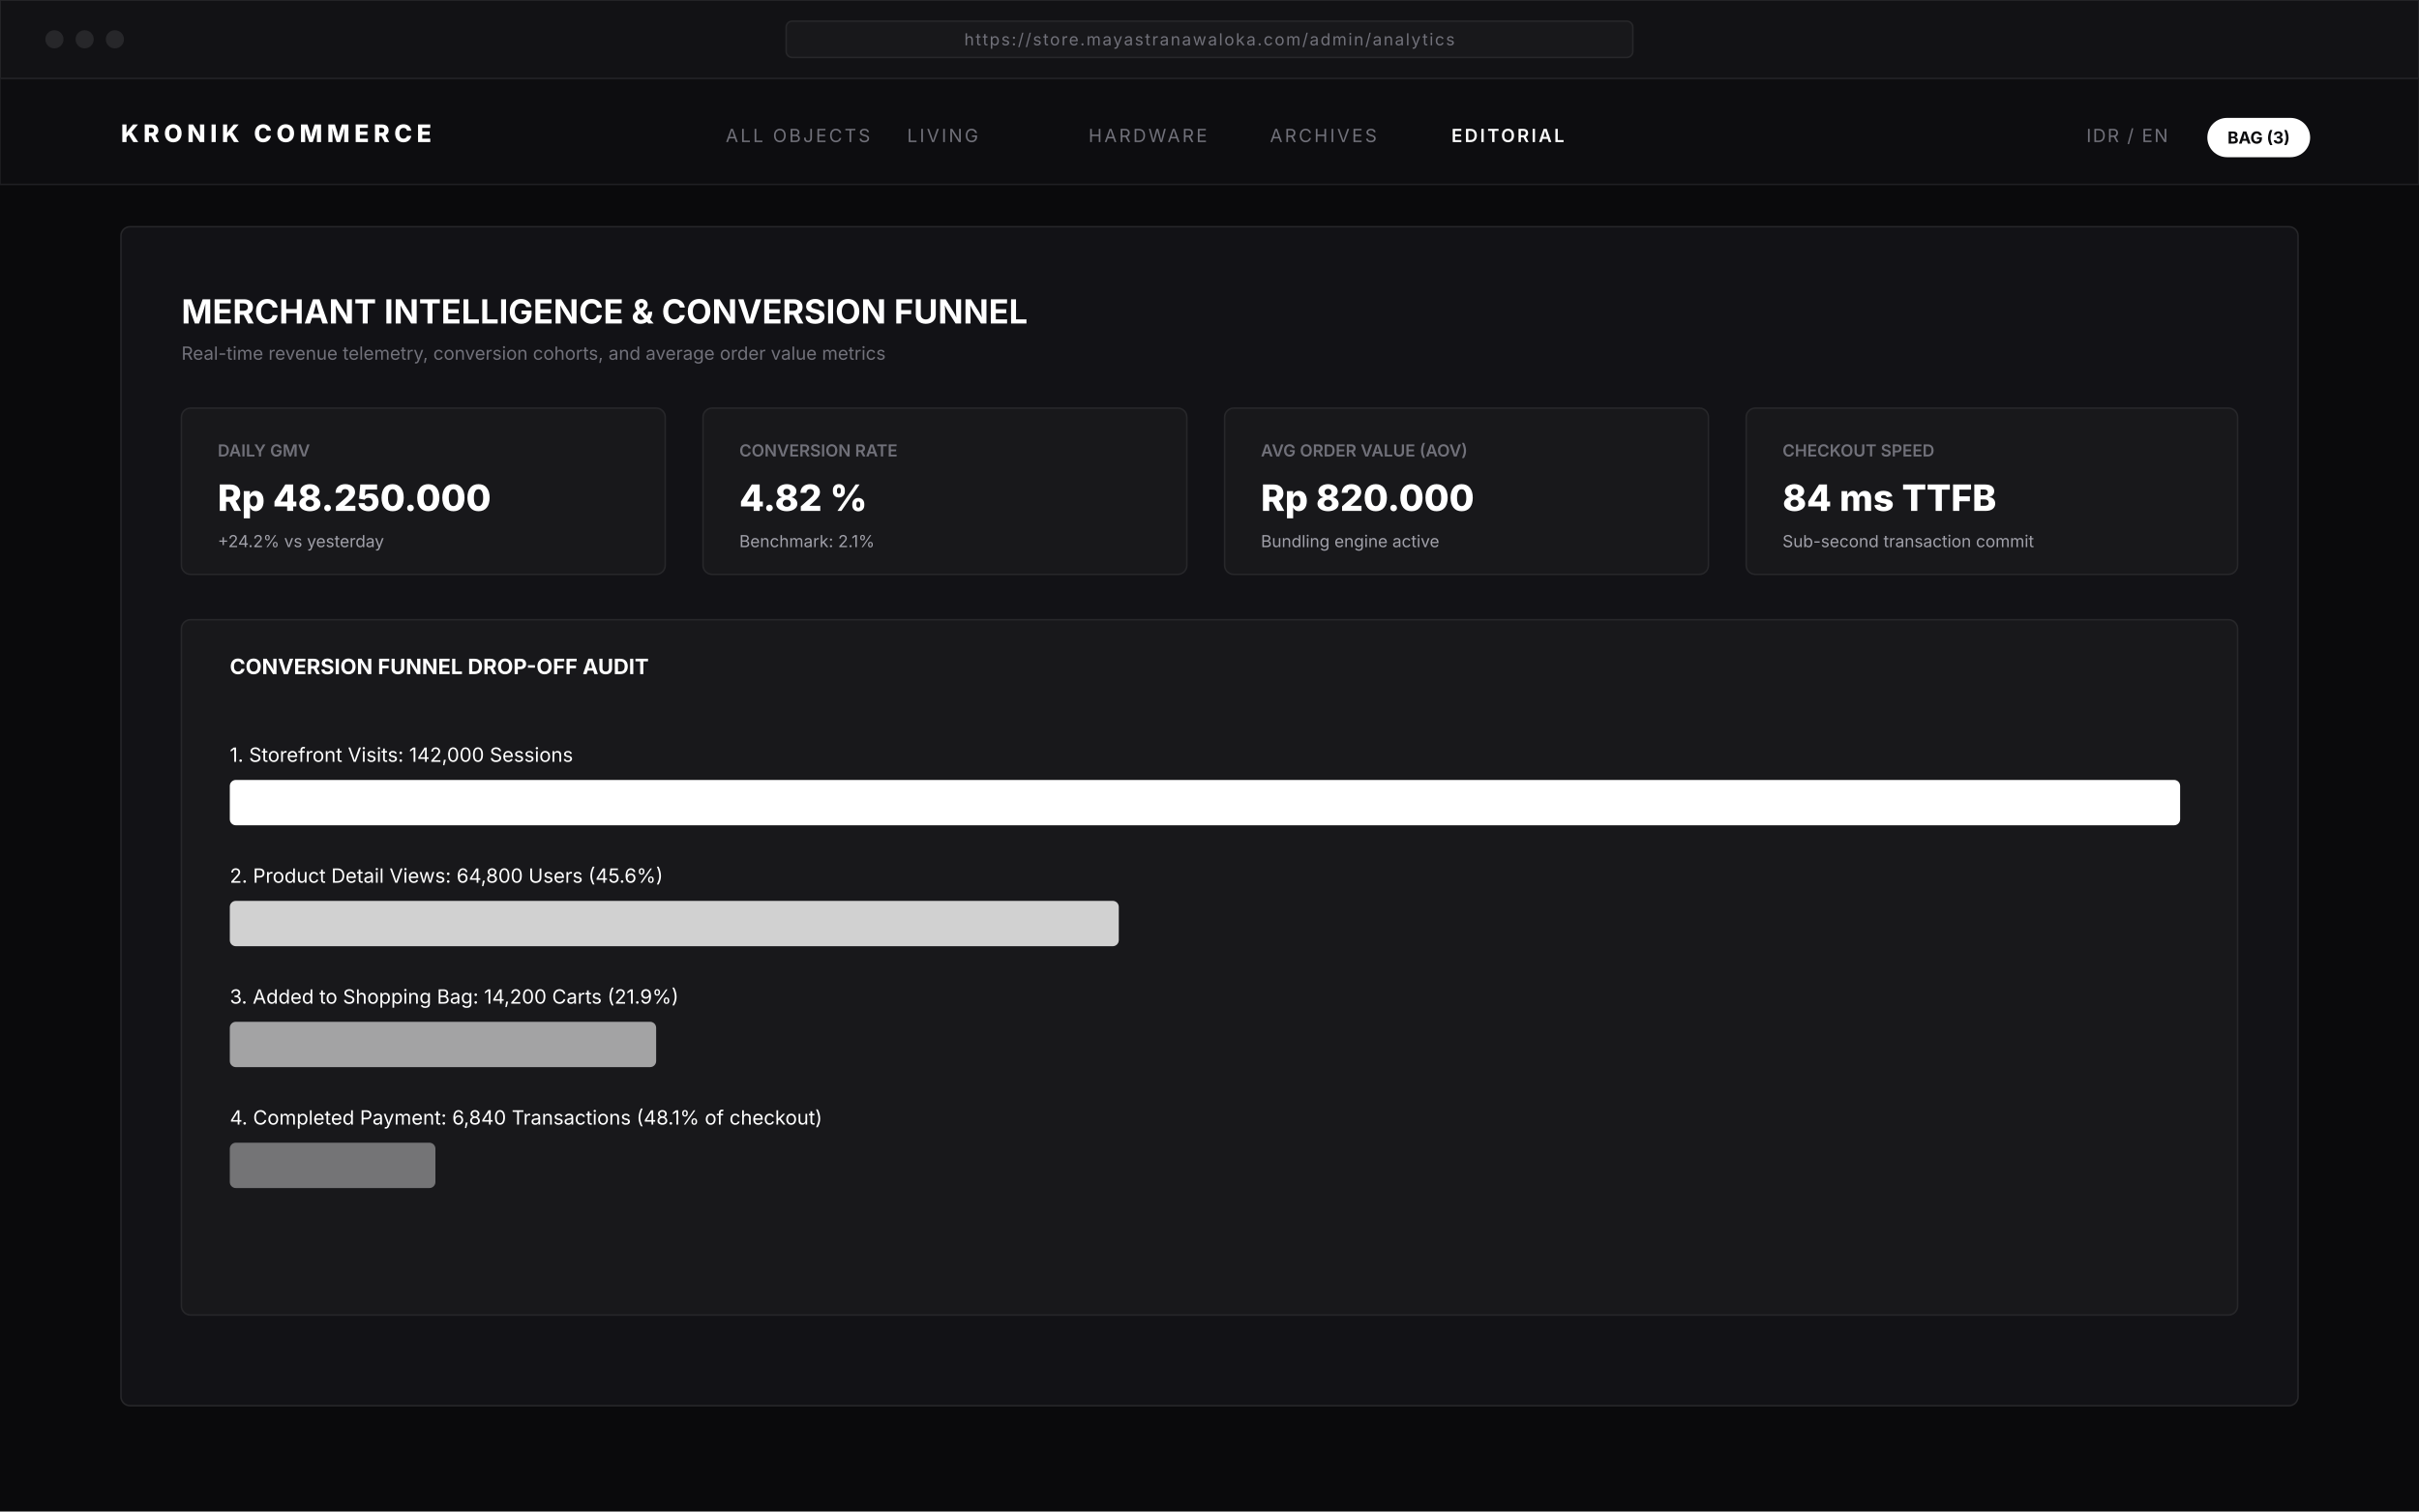
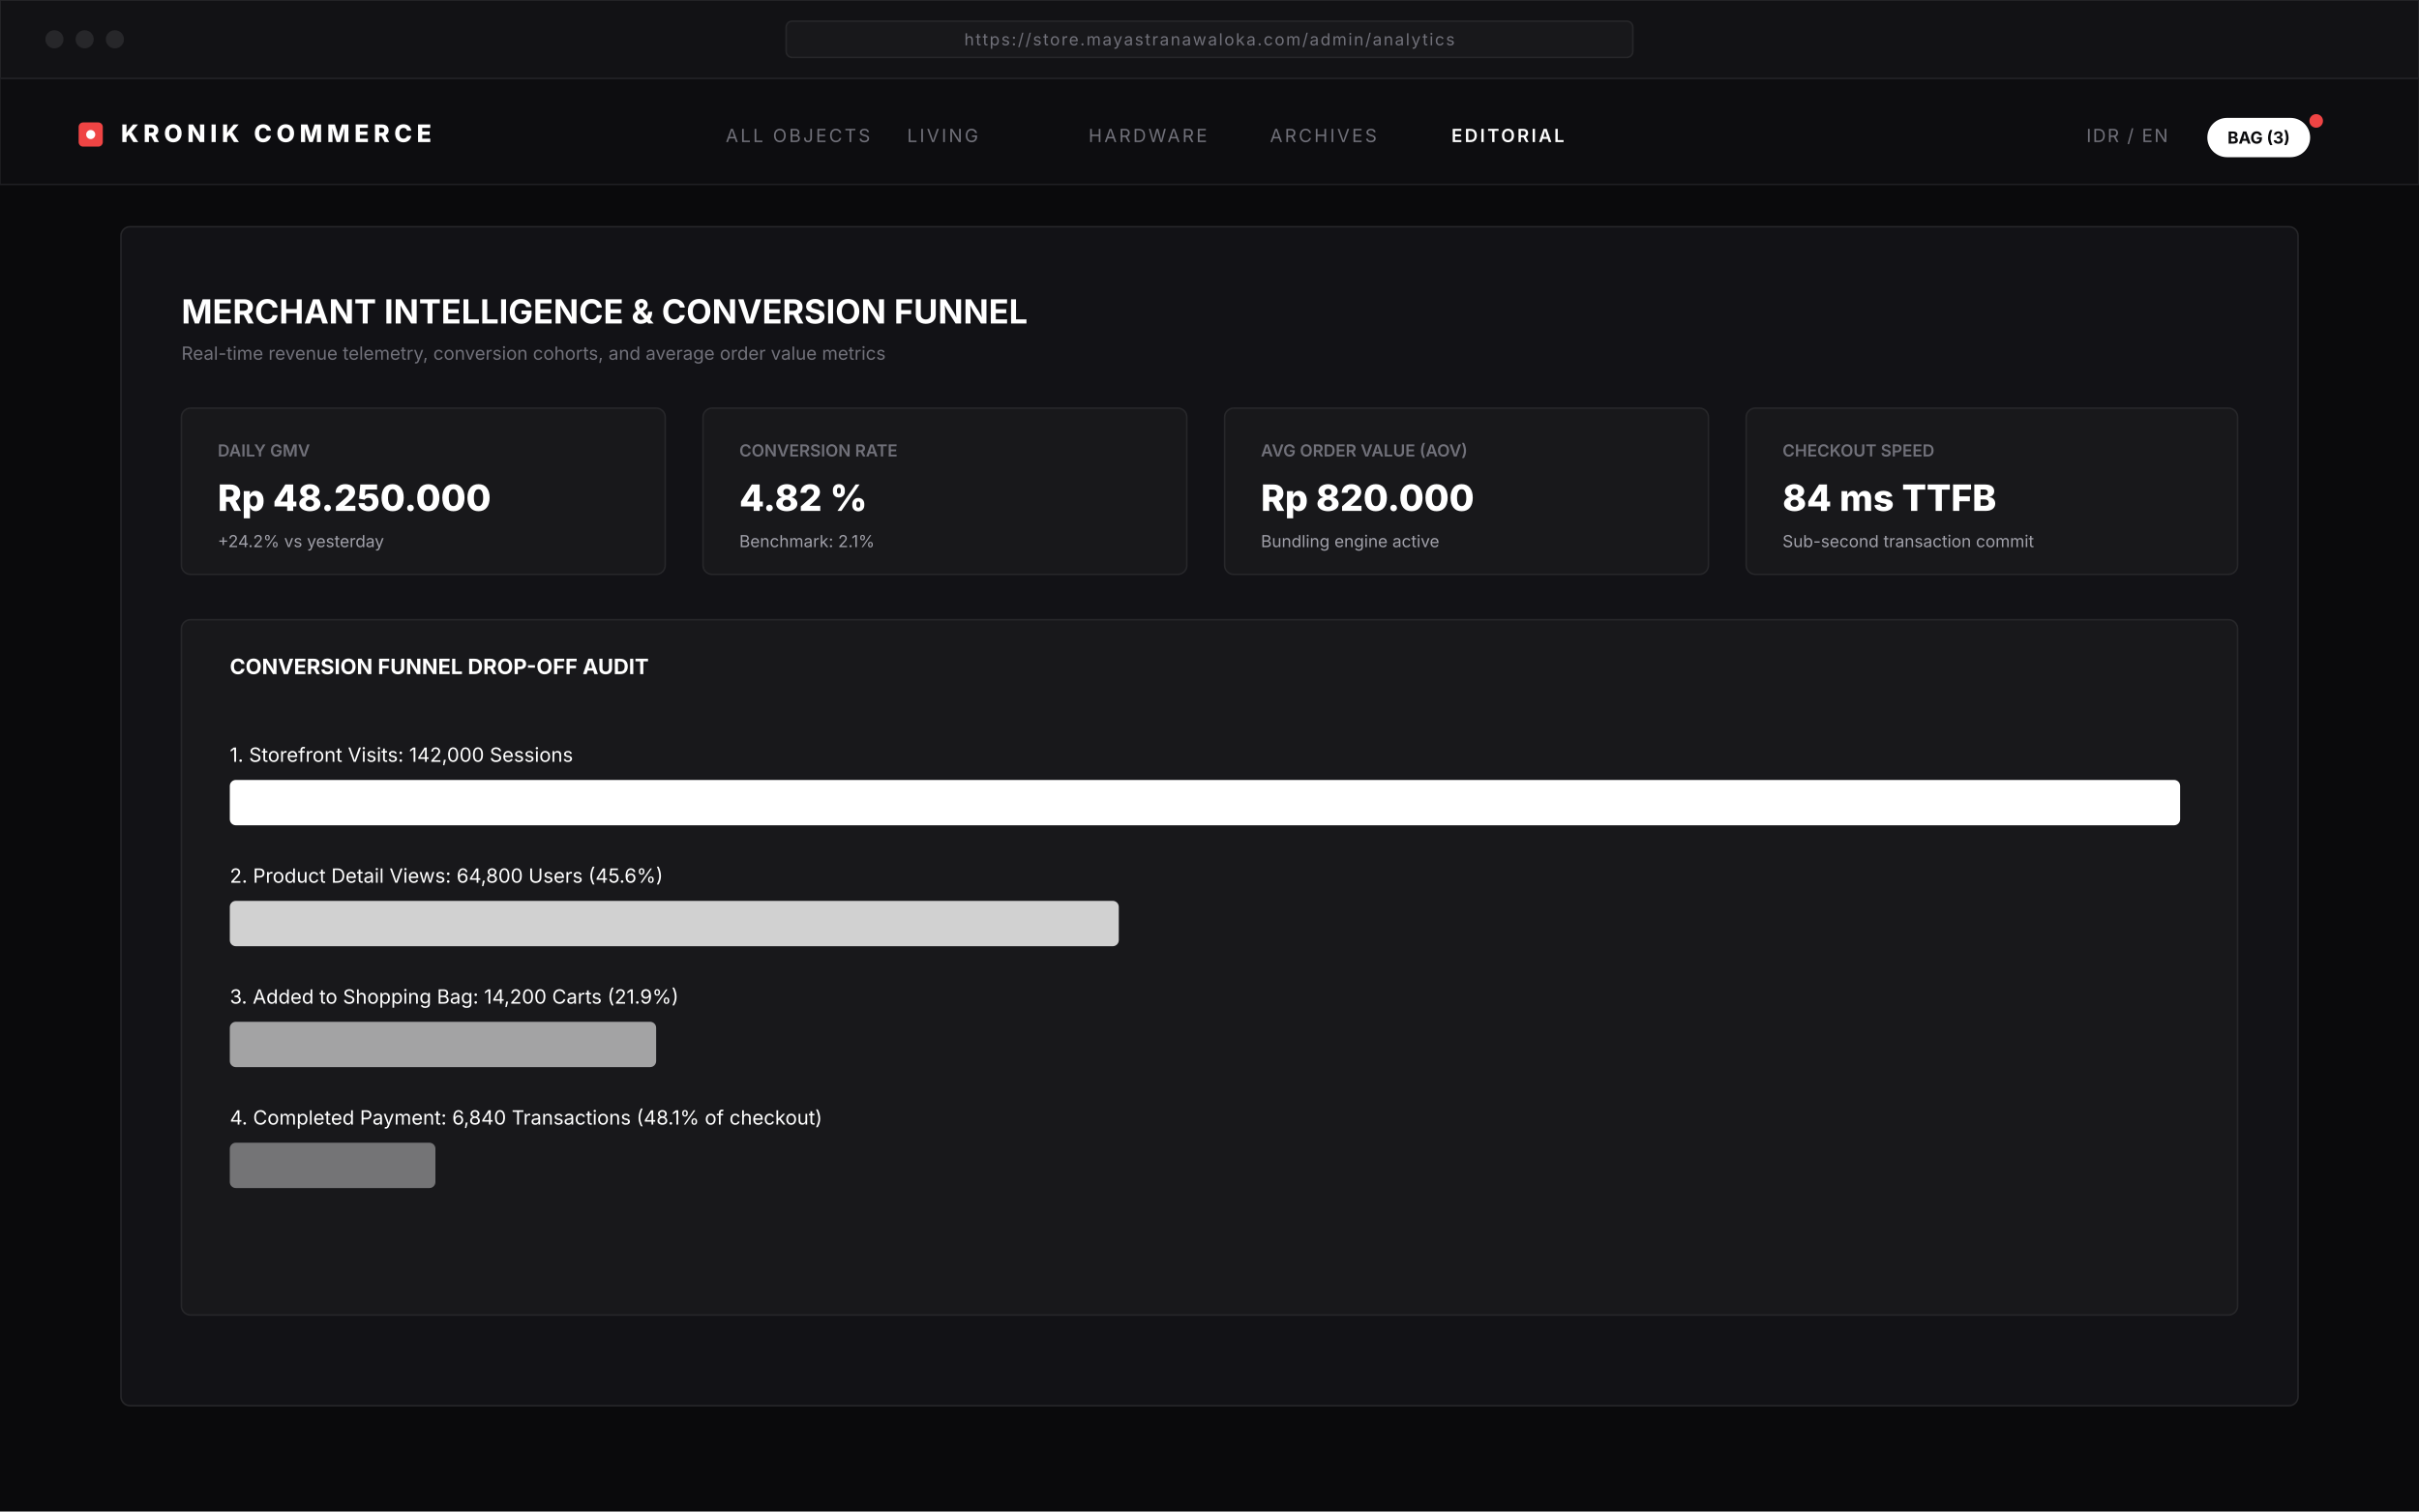
<svg xmlns="http://www.w3.org/2000/svg" viewBox="0 0 1600 1000" width="1600" height="1000" fill="none">
  <rect width="1600" height="1000" fill="#0a0a0c" />
  <rect width="1600" height="52" fill="#121215" stroke="#27272a" stroke-width="1" />
  <circle cx="36" cy="26" r="6" fill="#27272a" />
  <circle cx="56" cy="26" r="6" fill="#27272a" />
  <circle cx="76" cy="26" r="6" fill="#27272a" />
  <rect x="520" y="14" width="560" height="24" rx="4" fill="#18181b" stroke="#27272a" stroke-width="1" />
  <text x="800" y="30" fill="#71717a" font-family="-apple-system, BlinkMacSystemFont, sans-serif" font-size="11" text-anchor="middle" letter-spacing="1">https://store.mayastranawaloka.com/admin/analytics</text>
  <rect y="52" width="1600" height="70" fill="#0d0d10" stroke="#1f1f23" stroke-width="1" />
+   <rect x="52" y="81" width="16" height="16" rx="3" fill="#ef4444" />
+   <circle cx="60" cy="89" r="3" fill="#fefefe" />
  <text x="80" y="94" fill="#ffffff" font-family="-apple-system, BlinkMacSystemFont, sans-serif" font-size="16" font-weight="800" letter-spacing="3">KRONIK COMMERCE</text>
  <g transform="translate(480, 94)">
    <text x="0" y="0" fill="#71717a" font-family="-apple-system, BlinkMacSystemFont, sans-serif" font-size="12" letter-spacing="1.5">ALL OBJECTS</text>
    <text x="120" y="0" fill="#71717a" font-family="-apple-system, BlinkMacSystemFont, sans-serif" font-size="12" letter-spacing="1.5">LIVING</text>
    <text x="240" y="0" fill="#71717a" font-family="-apple-system, BlinkMacSystemFont, sans-serif" font-size="12" letter-spacing="1.5">HARDWARE</text>
    <text x="360" y="0" fill="#71717a" font-family="-apple-system, BlinkMacSystemFont, sans-serif" font-size="12" letter-spacing="1.5">ARCHIVES</text>
    <text x="480" y="0" fill="#ffffff" font-family="-apple-system, BlinkMacSystemFont, sans-serif" font-size="12" font-weight="600" letter-spacing="1.5">EDITORIAL</text>
  </g>
  <g transform="translate(1380, 94)">
    <text x="0" y="0" fill="#71717a" font-family="-apple-system, BlinkMacSystemFont, sans-serif" font-size="12" letter-spacing="1">IDR / EN</text>
    <rect x="80" y="-16" width="68" height="26" rx="13" fill="#ffffff" />
    <text x="114" y="1" fill="#0a0a0c" font-family="-apple-system, BlinkMacSystemFont, sans-serif" font-size="11" font-weight="700" text-anchor="middle">BAG (3)</text>
+     <circle cx="152" cy="-14" r="4.5" fill="#ef4444" />
  </g>
  <g transform="translate(80, 150)">
    <rect x="0" y="0" width="1440" height="780" rx="6" fill="#121216" stroke="#27272a" stroke-width="1" />
    <g transform="translate(40, 40)">
      <text x="0" y="24" fill="#ffffff" font-family="-apple-system, BlinkMacSystemFont, sans-serif" font-size="22" font-weight="700">MERCHANT INTELLIGENCE &amp; CONVERSION FUNNEL</text>
      <text x="0" y="48" fill="#71717a" font-family="-apple-system, BlinkMacSystemFont, sans-serif" font-size="12">Real-time revenue telemetry, conversion cohorts, and average order value metrics</text>
      <g transform="translate(0, 80)">
        <rect x="0" y="0" width="320" height="110" rx="6" fill="#18181b" stroke="#27272a" stroke-width="1" />
        <text x="24" y="32" fill="#71717a" font-family="-apple-system, BlinkMacSystemFont, sans-serif" font-size="11" font-weight="600">DAILY GMV</text>
        <text x="24" y="68" fill="#ffffff" font-family="-apple-system, BlinkMacSystemFont, sans-serif" font-size="24" font-weight="800">Rp 48.250.000</text>
        <text x="24" y="92" fill="#a1a1aa" font-family="-apple-system, BlinkMacSystemFont, sans-serif" font-size="11">+24.2% vs yesterday</text>
        <rect x="345" y="0" width="320" height="110" rx="6" fill="#18181b" stroke="#27272a" stroke-width="1" />
        <text x="369" y="32" fill="#71717a" font-family="-apple-system, BlinkMacSystemFont, sans-serif" font-size="11" font-weight="600">CONVERSION RATE</text>
        <text x="369" y="68" fill="#ffffff" font-family="-apple-system, BlinkMacSystemFont, sans-serif" font-size="24" font-weight="800">4.82 %</text>
        <text x="369" y="92" fill="#a1a1aa" font-family="-apple-system, BlinkMacSystemFont, sans-serif" font-size="11">Benchmark: 2.1%</text>
        <rect x="690" y="0" width="320" height="110" rx="6" fill="#18181b" stroke="#27272a" stroke-width="1" />
        <text x="714" y="32" fill="#71717a" font-family="-apple-system, BlinkMacSystemFont, sans-serif" font-size="11" font-weight="600">AVG ORDER VALUE (AOV)</text>
        <text x="714" y="68" fill="#ffffff" font-family="-apple-system, BlinkMacSystemFont, sans-serif" font-size="24" font-weight="800">Rp 820.000</text>
        <text x="714" y="92" fill="#a1a1aa" font-family="-apple-system, BlinkMacSystemFont, sans-serif" font-size="11">Bundling engine active</text>
        <rect x="1035" y="0" width="325" height="110" rx="6" fill="#18181b" stroke="#27272a" stroke-width="1" />
        <text x="1059" y="32" fill="#71717a" font-family="-apple-system, BlinkMacSystemFont, sans-serif" font-size="11" font-weight="600">CHECKOUT SPEED</text>
        <text x="1059" y="68" fill="#ffffff" font-family="-apple-system, BlinkMacSystemFont, sans-serif" font-size="24" font-weight="800">84 ms TTFB</text>
        <text x="1059" y="92" fill="#a1a1aa" font-family="-apple-system, BlinkMacSystemFont, sans-serif" font-size="11">Sub-second transaction commit</text>
      </g>
      <g transform="translate(0, 220)">
        <rect x="0" y="0" width="1360" height="460" rx="6" fill="#18181b" stroke="#27272a" stroke-width="1" />
        <text x="32" y="36" fill="#ffffff" font-family="-apple-system, BlinkMacSystemFont, sans-serif" font-size="14" font-weight="700">CONVERSION FUNNEL DROP-OFF AUDIT</text>
        <g transform="translate(32, 70)">
          <text x="0" y="24" fill="#ffffff" font-family="-apple-system, BlinkMacSystemFont, sans-serif" font-size="13">1. Storefront Visits: 142,000 Sessions</text>
          <rect x="0" y="36" width="1290" height="30" rx="4" fill="#ffffff" />
          <text x="0" y="104" fill="#ffffff" font-family="-apple-system, BlinkMacSystemFont, sans-serif" font-size="13">2. Product Detail Views: 64,800 Users (45.6%)</text>
          <rect x="0" y="116" width="588" height="30" rx="4" fill="#ffffff" fill-opacity="0.8" />
          <text x="0" y="184" fill="#ffffff" font-family="-apple-system, BlinkMacSystemFont, sans-serif" font-size="13">3. Added to Shopping Bag: 14,200 Carts (21.9%)</text>
          <rect x="0" y="196" width="282" height="30" rx="4" fill="#ffffff" fill-opacity="0.6" />
          <text x="0" y="264" fill="#ffffff" font-family="-apple-system, BlinkMacSystemFont, sans-serif" font-size="13">4. Completed Payment: 6,840 Transactions (48.1% of checkout)</text>
          <rect x="0" y="276" width="136" height="30" rx="4" fill="#ffffff" fill-opacity="0.4" />
        </g>
      </g>
    </g>
  </g>
</svg>
